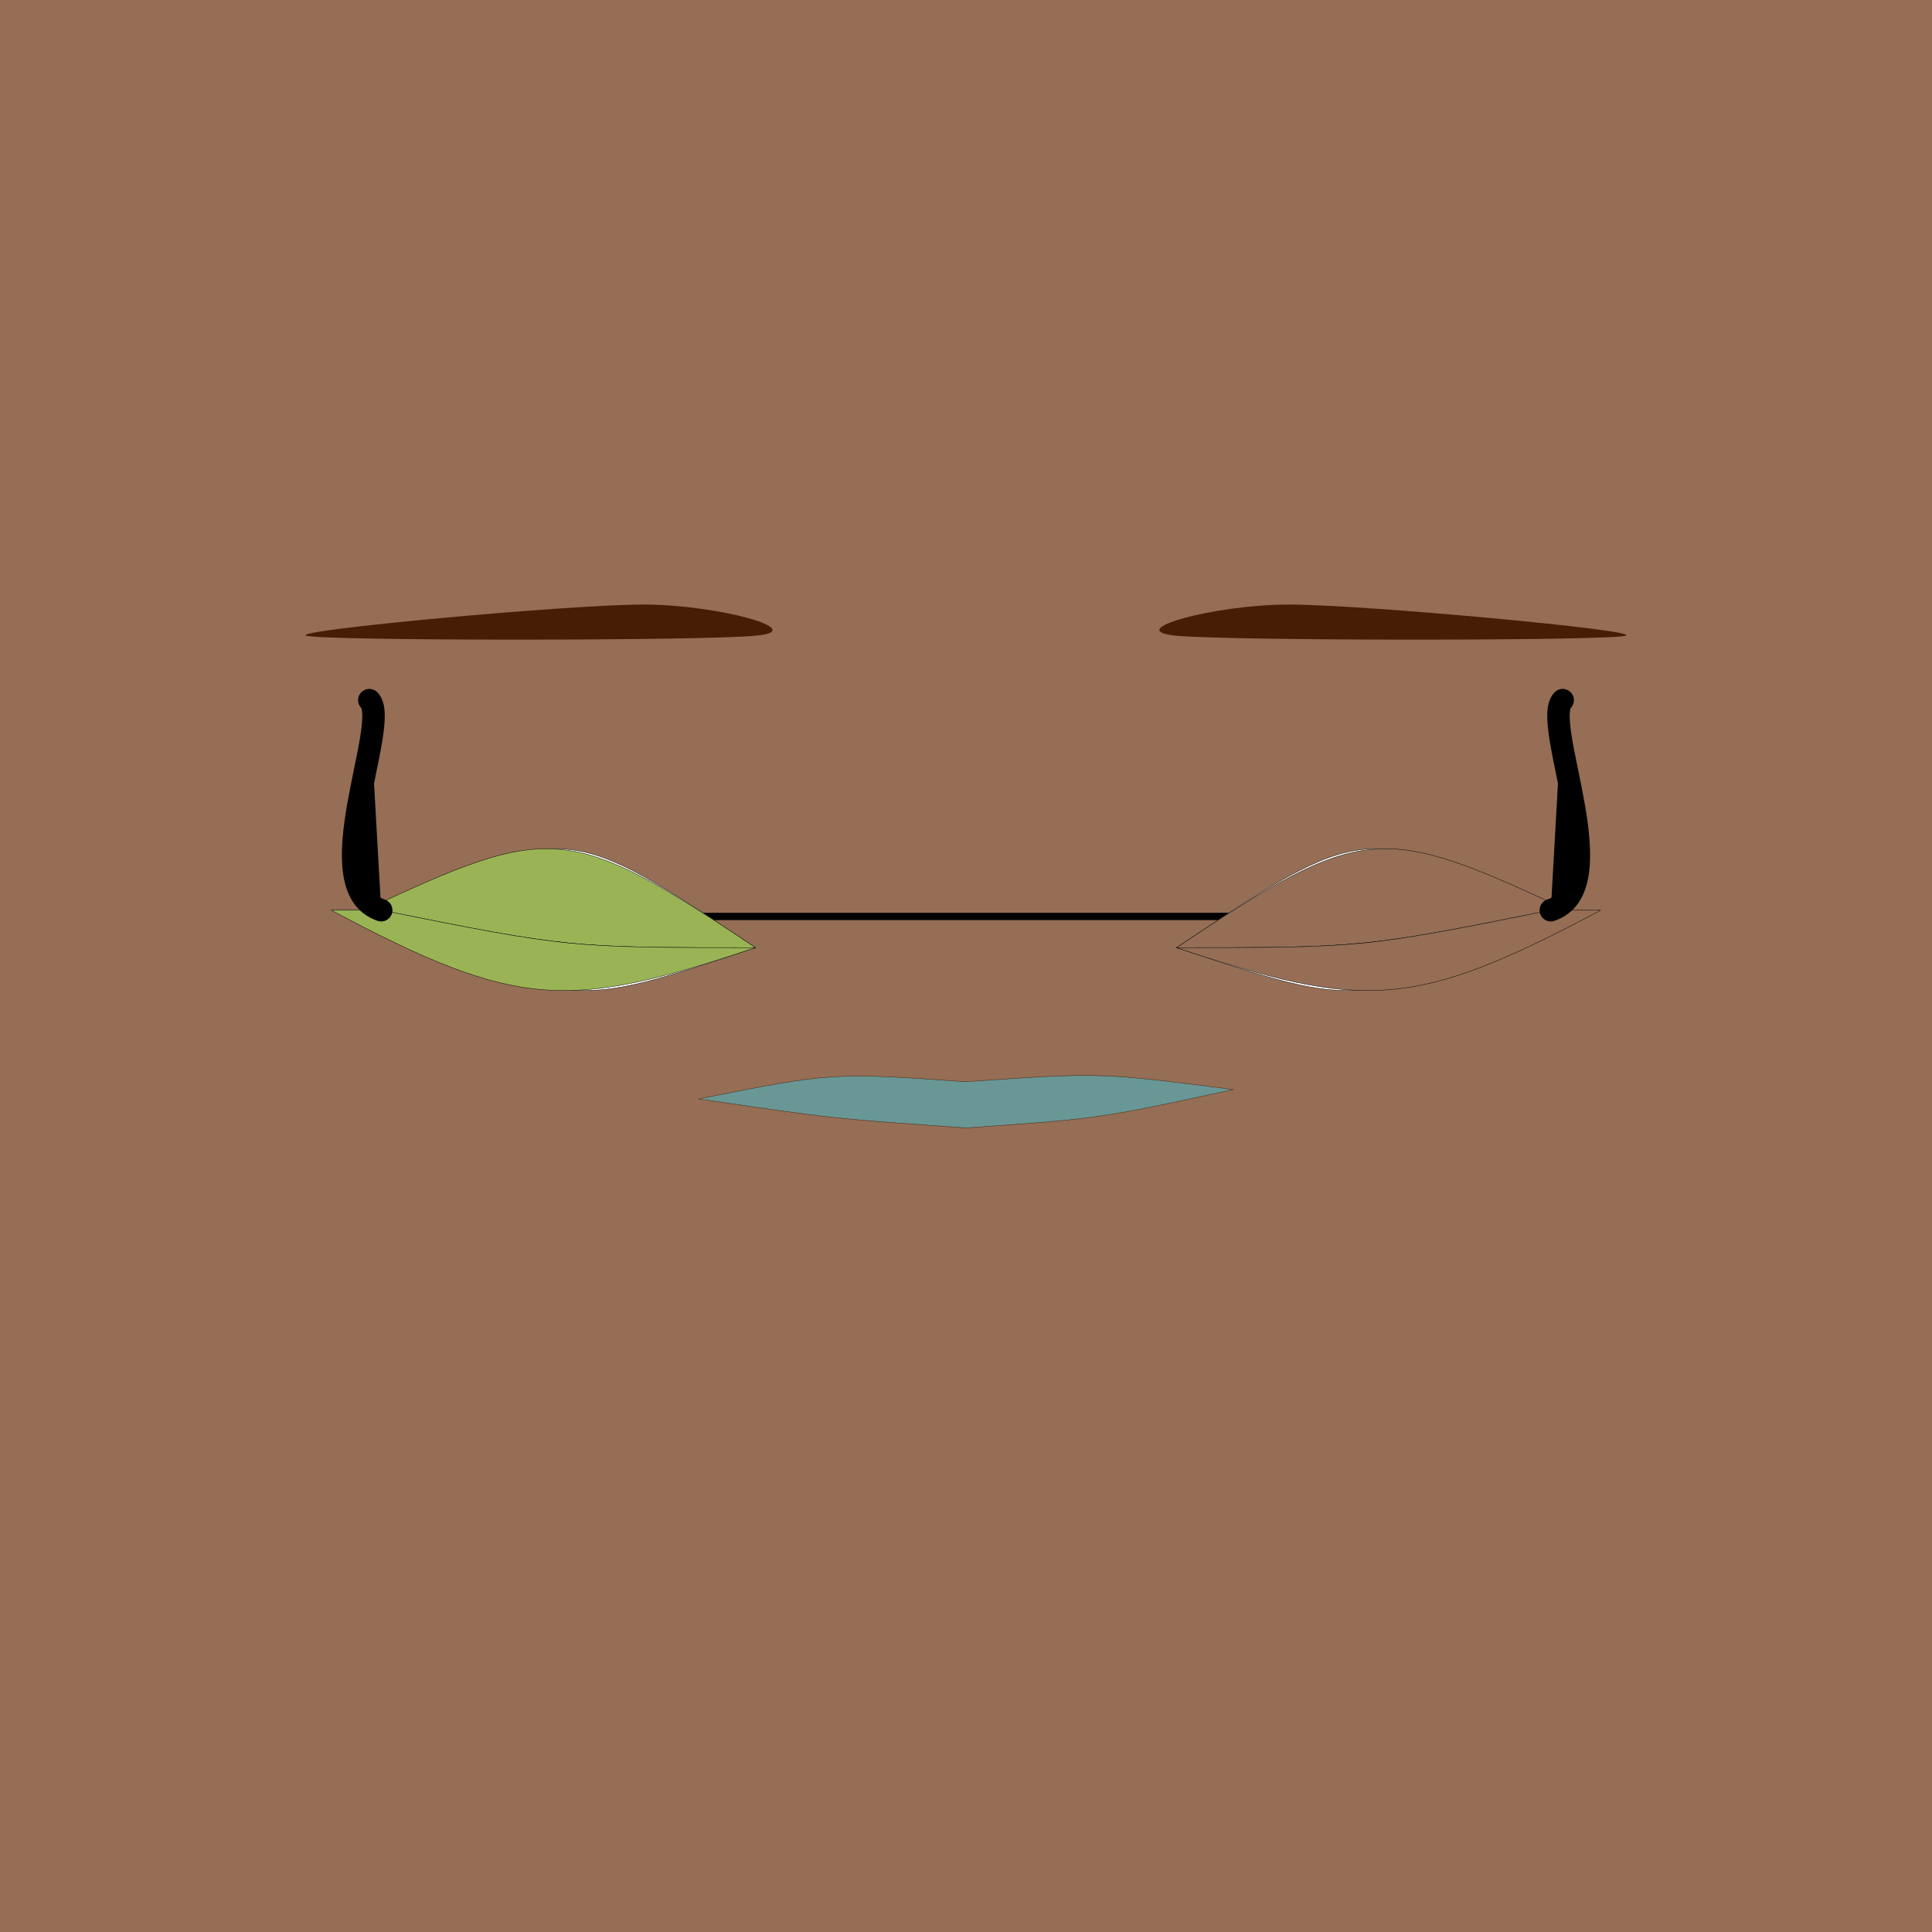
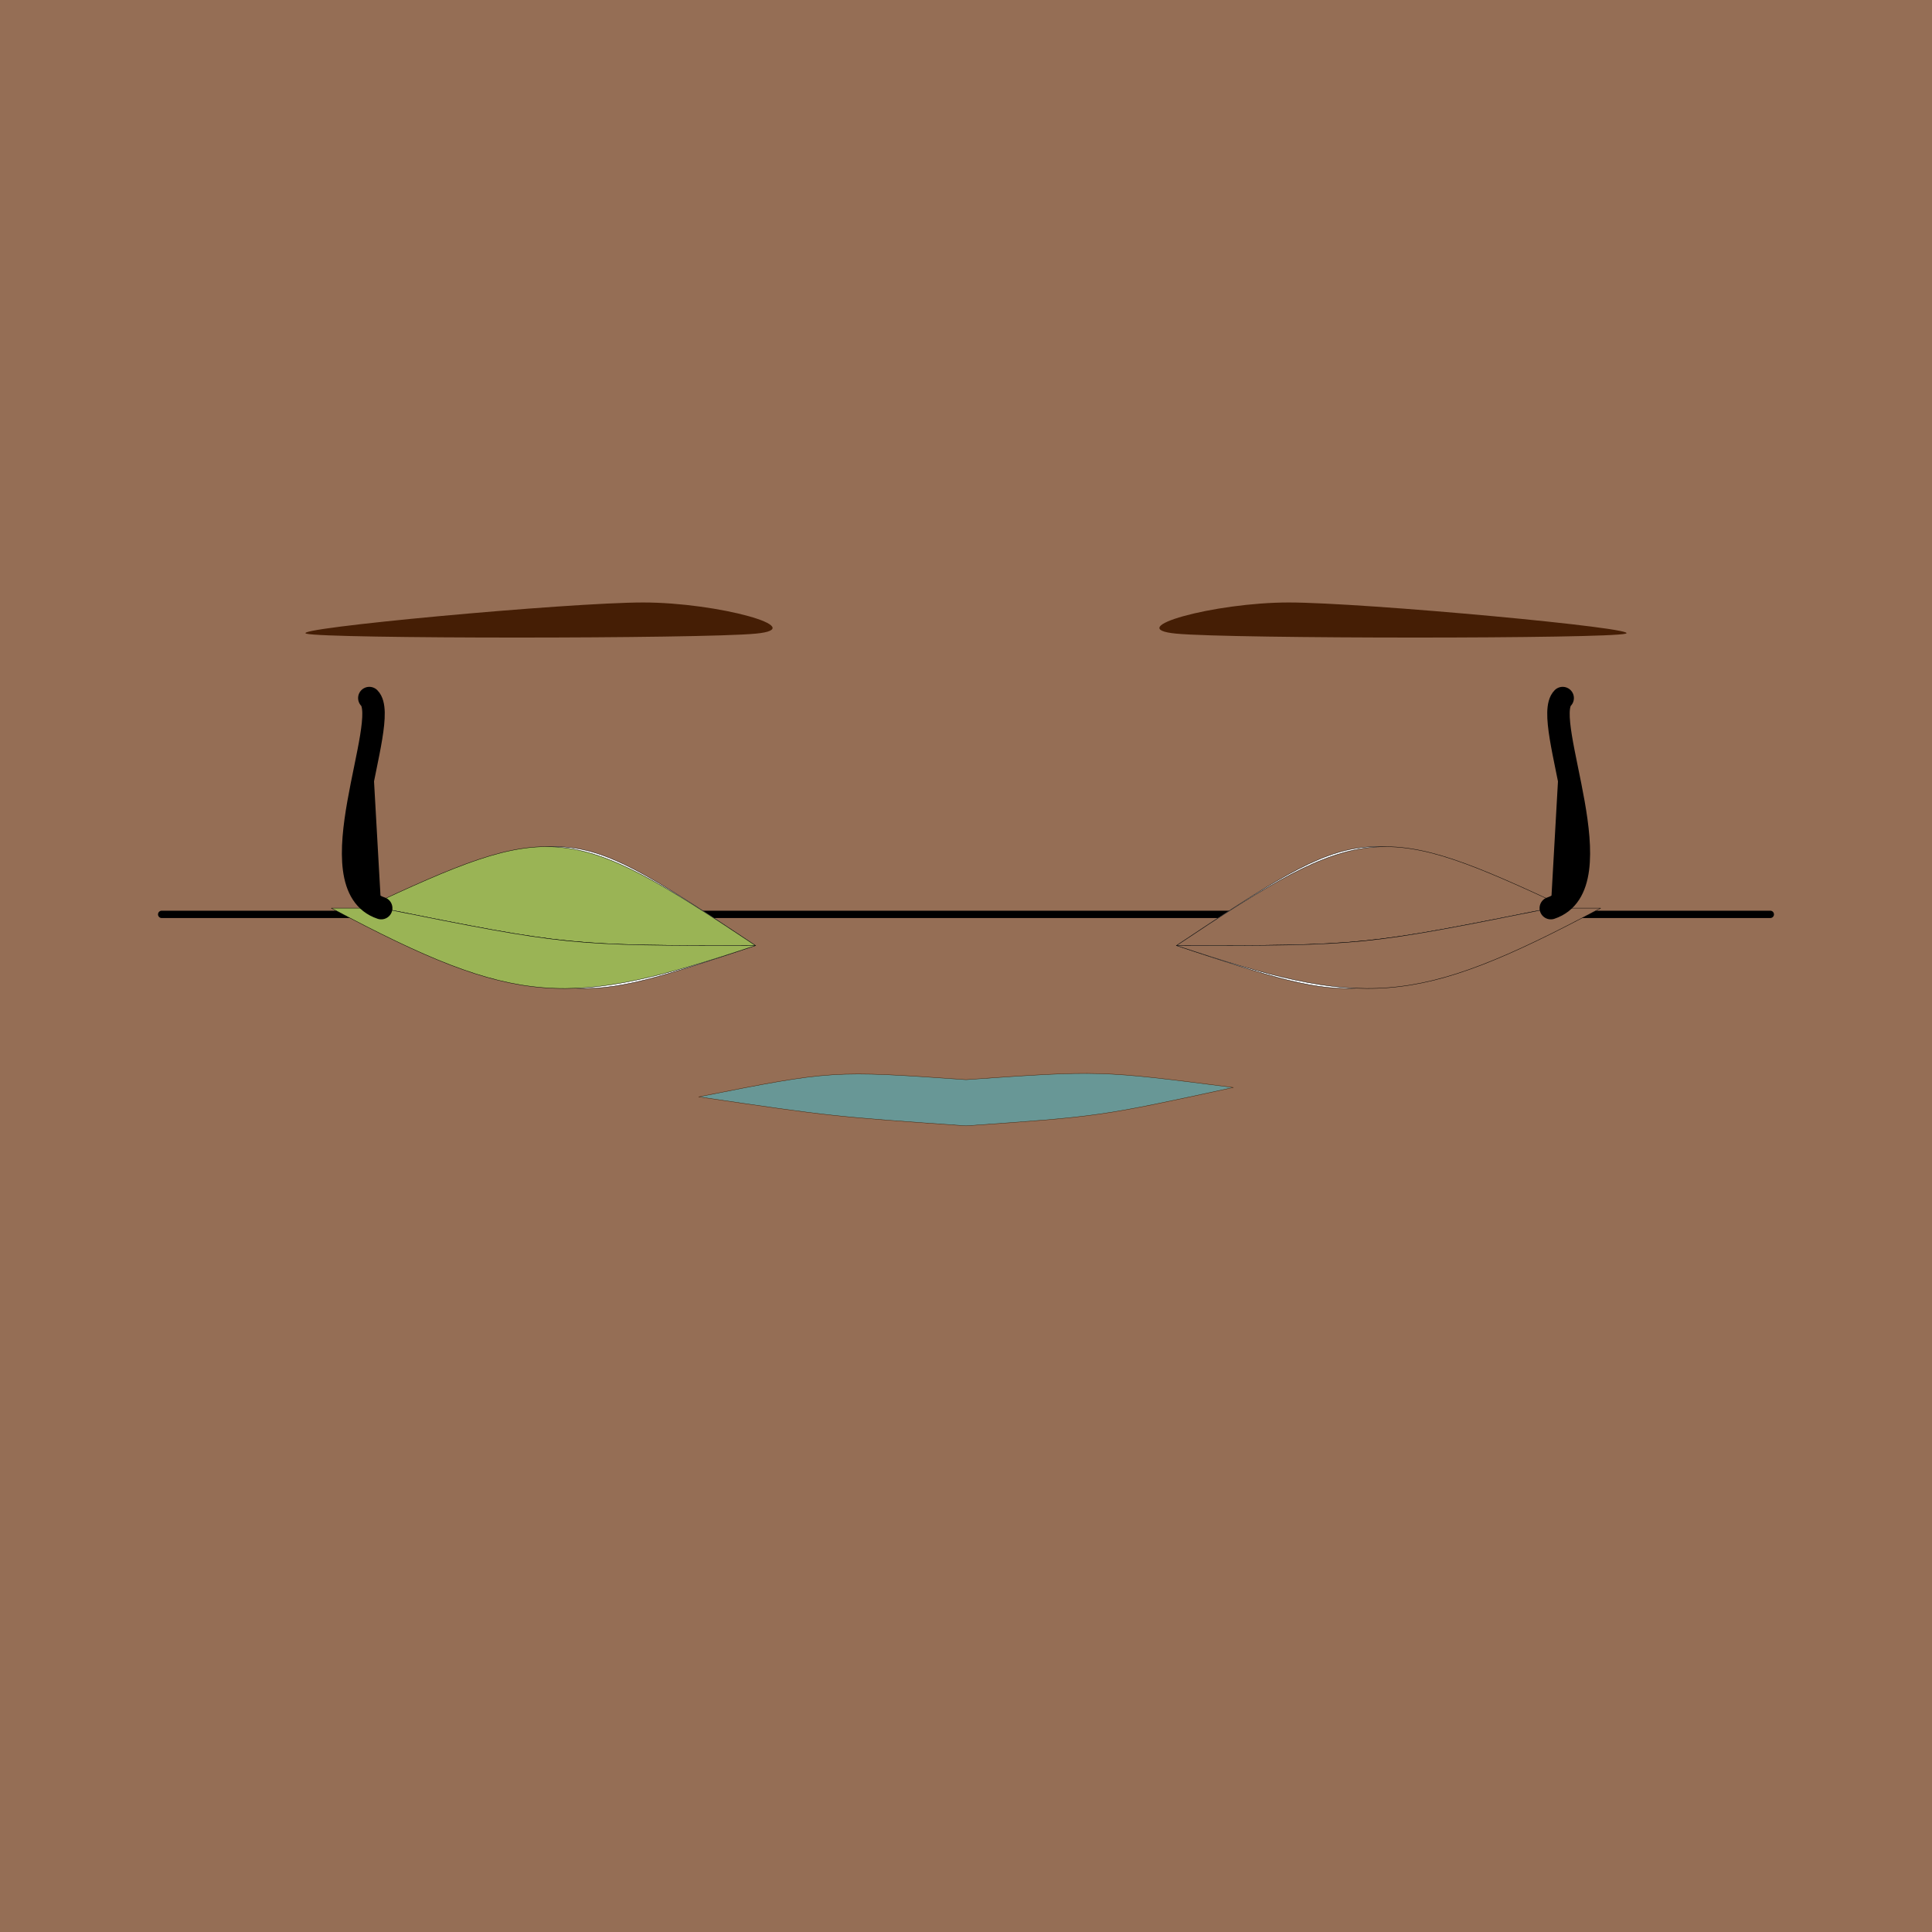
<svg xmlns="http://www.w3.org/2000/svg" viewBox="0 0 10000 10000">
  <rect width="10000" height="10000" fill="#956e55" />
-   <g transform="translate(156.88,-3174.6) scale(0.968623, 0.968623)">
+   <g transform="translate(156.88,-3516.63) scale(0.968623, 0.968623)">
    <defs>
      <mask id="av-pattern">
        <g>
          <g transform="translate(-3000, -15500)">
            <g transform="scale(0.000002 0.000002) rotate(360 2190192399.8 2190192399.8)">
              <path d="m350.08 19.48c15.52 17.74 16.17 17.74 65.53 0 49.36-17.75 49.21-17.93-15.67-17.93-64.87 0-65.37 0.18-49.86 17.93m-202.18 21.11c40.97 36.28 41.57 36.28 59.86 0 18.3-36.28 17.88-36.64-41.38-36.64-59.27 0-59.45 0.36-18.48 36.64m188.82 15.03c16.73-19.49 16.72-19.85-0.86-36.11-17.58-16.27-17.75-16.07-16.89 19.68 0.85 35.75 1.03 35.92 17.75 16.43m-57.15-14.85c21.88-36.43 21.76-36.8-11.87-36.8s-33.85 0.37-22.11 36.8c11.75 36.44 12.09 36.44 33.98 0m72.75 36.68c15.09-3.58 15.22-3.78 13.17-20.07s-2.2-16.25-15.24 3.62c-13.04 19.88-13.02 20.04 2.07 16.45m136.02-48.73c-6.22-25.12-6.8-25.1-57.78 2.08-50.98 27.17-50.91 27.42 6.29 25.37s57.72-2.32 51.49-27.45m-397.04 51.08c35.93 9.31 35.99 8.98 5.9-33.01-30.08-42-30.45-42.09-36.28-9.41-5.84 32.68-5.54 33.1 30.38 42.42m264.04 35.39c14.89 29.22 15.06 29.19 17.59-3.09 2.52-32.29 2.37-32.59-15.04-29.52-17.41 3.06-17.43 3.39-2.55 32.61m-281.25 13.91c7 34.97 7.26 35.03 26.5 5.3s19.16-30.09-7.07-35.33c-26.23-5.25-26.43-4.95-19.43 30.03m367.13-8.55c52.22-31.63 52.21-31.98-0.72-34.87-52.93-2.9-53.46-2.58-52.75 31.94 0.71 34.53 1.25 34.56 53.47 2.93m-412.78-38.57c10.02-29.2 10.01-29.73-1.38-53.46-11.38-23.73-11.49-23.44-10.12 29.49 1.37 52.92 1.48 53.16 11.5 23.97m28.36 64.53c18.48 24.62 18.56 24.4 7.57-22.51s-11.18-47.16-18.66-24.87c-7.49 22.28-7.38 22.76 11.09 47.38m263.1 1.07c39.51-4.8 39.6-5.1 8.77-30.18-30.82-25.09-31.22-25.04-39.9 4.84-8.69 29.89-8.37 30.14 31.13 25.34m-87.69-3.94c37.8-16.81 37.84-17.19 3.62-37.56-34.21-20.37-34.59-20.2-38.18 16.98-3.58 37.19-3.24 37.39 34.56 20.58m-188.11 51.41c23.4-13.95 23.39-14.4-0.75-44.4s-24.38-29.86-23.63 14.1c0.74 43.96 0.98 44.26 24.38 30.3m119.12-55.91c-11.86-41.71-12.33-41.76-46.46-4.73-34.14 37.02-34.02 37.44 11.99 42.13 46 4.68 46.34 4.3 34.47-37.4m149.59 49.42c23.83 20.94 24.24 20.86 40.73-8.05 16.48-28.91 16.24-29.13-24.08-21.15-40.32 7.97-40.48 8.26-16.65 29.2m-53.99 14c14.89-42.55 14.61-42.81-28.44-25.79-43.04 17.03-43.19 17.46-15.04 42.98 28.16 25.53 28.59 25.36 43.48-17.19m148.67 6.15c5.18 45.96 5.65 45.9 46.94-6.43 41.29-52.34 41.24-52.8-5.23-46.43s-46.88 6.9-41.71 52.86m-33.64 40.9c31.67 13.9 31.92 13.54 25.22-35.42-6.71-48.96-7.03-49.1-31.99-14.04-24.97 35.06-24.9 35.55 6.77 49.46m-64.99-28.02c15.58 41.6 15.79 41.77 21.42 17.64s5.48-24.55-15.73-42.02c-21.21-17.46-21.27-17.22-5.69 24.38m-36.92 40.3c23.84 12.5 24.03 12.13 18.55-37.57-5.47-49.69-5.71-49.82-24.08-12.62-18.37 37.19-18.32 37.7 5.53 50.19m223.92-33.1c0-44.76-0.38-44.72-38.24 4.14-37.87 48.86-37.87 49.31 0 45.22 37.86-4.1 38.24-4.59 38.24-49.36m-331.98 22.68c5.57-27.47 5.1-27.85-47.58-38.03-52.67-10.17-52.72-9.9-5.62 27.75 47.1 37.64 47.63 37.75 53.2 10.28m-100.14 10.97c7.25 24.96 7.75 25.25 49.67 29.19s41.85 3.68-7.32-25.21c-49.17-28.9-49.6-28.94-42.35-3.98m-30.74 52.85c29.75-22.06 29.86-22.64 10.49-57.67-19.37-35.02-19.67-34.8-30.05 22.29-10.38 57.08-10.19 57.43 19.56 35.38m181.29-1.38c41.06-44.86 41.07-45.29 0.31-43.05-40.76 2.25-41.17 2.7-41.47 45.31-0.31 42.61 0.1 42.59 41.16-2.26m148.52-2.03c47.67-21.69 47.71-22 4.01-31.03s-44.18-8.82-48.15 21.91c-3.97 30.72-3.53 30.81 44.14 9.12m-209.23 25.93c-0.27-26.37-0.67-26.62-39.85-25.05-39.19 1.58-39.18 1.84 0.27 26.64 39.46 24.8 39.85 24.78 39.58-1.59m342.67-3.55c0-54.17-0.31-54.44-30.48-27.46-30.18 26.98-30.18 27.53 0 54.72 30.17 27.18 30.48 26.91 30.48-27.26m-266.09 44.34c44.42 15.85 44.94 15.59 52.61-25.83s7.22-41.58-44.86-16.01-52.16 25.99-7.75 41.84m-181.86-31.03c15.11-24.12 14.96-24.23-14.97-11.28-29.93 12.96-30.09 13.2-15.26 24.37 14.82 11.16 15.12 11.03 30.23-13.09m300.5 3.08c22.38 11.8 22.86 11.71 48.17-9.22 25.3-20.92 25.07-21.04-22.61-11.92-47.68 9.13-47.93 9.34-25.56 21.14m-245.01 13.01c38.86 12.6 38.93 12.51 7.08-8.85-31.85-21.35-32.25-21.48-39.25-12.72-7.01 8.77-6.69 8.98 32.17 21.57m-8.48 34.82c33.39-4.32 33.33-4.52-5.97-19.39-39.3-14.88-39.63-14.84-33.73 4.37 5.9 19.2 6.3 19.35 39.7 15.02m199.03 31.2c15.23 30.86 15.51 30.64 27.76-22 12.26-52.65 12.1-52.96-15.38-31.18-27.49 21.78-27.61 22.31-12.38 53.18m50.23 9.33c31.43-25.65 31.7-26.13 27.89-48.17s-4.13-21.78-31.74 25.91c-27.61 47.68-27.57 47.9 3.85 22.26m70-66.19c17.37-30.11 17.29-30.31-7.56-20.43-24.85 9.87-25.03 10.18-17.55 30.41 7.49 20.23 7.74 20.13 25.11-9.98m-385.29 71.97c27.16-39.7 27.23-40.29 7.48-58.17s-20.02-17.48-27.44 40.1c-7.41 57.58-7.21 57.77 19.96 18.07m454.25 0.97c13.09-48.1 12.89-48.67-20.21-56.98-33.1-8.3-33.23-7.82-13.22 48.59 20.01 56.4 20.35 56.49 33.43 8.39m-107.29 44c59.98 6.69 60.38 6.33 39.21-36.45-21.16-42.78-21.76-42.85-60.59-6.76-38.82 36.08-38.61 36.51 21.38 43.21m-120.07-21.25c33.64-26.29 33.45-26.91-19.31-62.05-52.75-35.13-53.09-34.86-33.98 26.56s19.64 61.78 53.29 35.49m-82.12 24.52c40.04 0 40.08-0.51 4.42-51.05-35.67-50.55-36.07-50.55-40.44 0-4.37 50.54-4.01 51.05 36.02 51.05m-66.35-39.47c-18.11-42.87-18.71-42.88-60.48-1.92-41.76 40.97-41.58 41.41 18.29 43.3 59.88 1.89 60.3 1.48 42.19-41.38" fill="#efefef" />
            </g>
          </g>
        </g>
      </mask>
      <radialGradient id="av-gradox" cx="50%" cy="50%" r="50%" fx="50%" fy="50%" spreadMethod="pad">
        <stop offset="89%" stop-color="#212121" />
        <stop offset="100%" stop-color="#0d0d0d" />
      </radialGradient>
      <filter id="av-light">
        <feDiffuseLighting in="SourceGraphic" result="light" lighting-color="white">
-           <fePointLight x="5000" y="8174.6" z="476.19" />
+           <fePointLight x="5000" y="8516.63" z="476.19" />
        </feDiffuseLighting>
        <feComposite in="SourceGraphic" in2="light" operator="arithmetic" k1="0.9" k2="1.1" k3="0" k4="0" />
      </filter>
-       <path id="av-bp" d="M8174.6,8174.6C6587.3 8174.6, 3412.7 8174.6, 1825.4 8174.6C238.09 8174.6, 238.09 8174.6, 1825.4 8174.6C3412.7 8174.6, 6587.3 8174.6, 8174.6 8174.6C9761.91 8174.6, 9761.91 8174.6, 8174.6 8174.6" />
+       <path id="av-bp" d="M8516.64,8516.63C6758.31 8516.63, 3241.69 8516.63, 1483.36 8516.63C-274.96 8516.63, 1483.36 8516.63, 1483.36 8516.63C1483.36 8516.63, 1483.36 8516.63, 1483.36 8516.63C1483.36 8516.63, 1483.36 8516.63, 1483.36 8516.63C1483.36 8516.63, 1483.36 8516.63, 1483.36 8516.63C1483.36 8516.63, -274.96 8516.63, 1483.36 8516.63C3241.69 8516.63, 6758.31 8516.63, 8516.64 8516.63C10274.96 8516.63, 8516.64 8516.63, 8516.64 8516.63C8516.64 8516.63, 8516.64 8516.63, 8516.64 8516.63C8516.64 8516.63, 8516.64 8516.63, 8516.64 8516.63C8516.64 8516.63, 8516.64 8516.63, 8516.64 8516.63C8516.64 8516.63, 10274.96 8516.63, 8516.64 8516.63" />
    </defs>
    <use href="#av-bp" stroke-width="39.22" stroke="#000000" fill="#212121" />
    <g filter="url(#av-light)">
      <use href="#av-bp" fill="#212121" />
      <use href="#av-bp" fill="url(#av-gradox)" />
      <use href="#av-bp" fill="#689796" mask="url(#av-pattern)" />
    </g>
    <g id="av-face">
      <defs>
        <clipPath id="av-eye-left-clip">
-           <path d="M1875 8141.26 C2875 7674.6,2874.99 7674.6,3874.99 8341.26 C2874.99 8674.6,2875 8674.6,1875 8141.26 Z" />
+           <path d="M1875 8483.29 C2875 8016.63,2874.99 8016.63,3874.99 8683.29 C2874.99 9016.63,2875 9016.63,1875 8483.29 Z" />
        </clipPath>
        <clipPath id="av-eye-right-clip">
-           <path d="M8125 8141.26 C7125 7674.6,7125.01 7674.6,6125.01 8341.26 C7125.01 8674.6,7125 8674.6,8125 8141.26 Z" />
+           <path d="M8125 8483.29 C7125 8016.63,7125.01 8016.63,6125.01 8683.29 C7125.01 9016.63,7125 9016.63,8125 8483.29 Z" />
        </clipPath>
        <filter id="av-eye-noise">
          <feTurbulence type="fractalNoise" stitchTiles="stitch" baseFrequency="0.1 0.1" numOctaves="5" seed="255" result="warp" />
          <feDisplacementMap xChannelSelector="R" yChannelSelector="G" scale="500" in="SourceGraphic" in2="warp" />
        </filter>
      </defs>
      <g id="av-mouth" data-family="7">
-         <path d="M3571.42 9149.6 C4285.71 9007.93,4285.71 9007.93,5000 9057.93 C5714.29 9007.93,5714.29 9007.93,6428.58 9099.6 C5714.29 9254.6,5714.29 9254.6,5000 9304.6 C4285.71 9254.6,4285.71 9254.6,3571.42 9149.6 Z" fill="#689796" stroke="#451e05" stroke-width="1.96" stroke-linejoin="round" />
+         <path d="M3571.42 9491.63 C4285.71 9349.96,4285.71 9349.96,5000 9399.96 C5714.29 9349.96,5714.29 9349.96,6428.58 9441.63 C5714.29 9596.63,5714.29 9596.63,5000 9646.63 C4285.71 9596.63,4285.71 9596.63,3571.42 9491.63 Z" fill="#689796" stroke="#451e05" stroke-width="1.96" stroke-linejoin="round" />
      </g>
-       <g id="av-eye-left" transform="rotate(0,2875,8174.6)">
-         <path class="av-eyeball" d="M1875 8141.26 C2875 7674.6,2874.99 7674.6,3874.99 8341.26 C2874.99 8674.6,2875 8674.6,1875 8141.26 Z" fill="#ffffff" stroke="#000000" stroke-width="1.96" />
+       <g id="av-eye-left" transform="rotate(0,2875,8516.63)">
+         <path class="av-eyeball" d="M1875 8483.29 C2875 8016.63,2874.99 8016.63,3874.99 8683.29 C2874.99 9016.63,2875 9016.63,1875 8483.29 Z" fill="#ffffff" stroke="#000000" stroke-width="1.96" />
        <g clip-path="url(#av-eye-left-clip)">
-           <circle class="av-iris" cx="2875" cy="8174.6" r="250" fill="#878787" stroke="#000000" stroke-width="0.8" />
-           <ellipse class="av-iris-shade" cx="2875" cy="8174.6" rx="150" ry="125" fill="#000000" opacity="1" filter="url(#av-eye-noise)" />
-           <circle class="av-pupil" cx="2875" cy="8174.6" r="150" fill="#000000" />
-           <circle class="av-highlight" cx="2825" cy="8124.6" r="20.83" fill="#ffffff" opacity="0.9" />
-           <circle class="av-highlight" cx="2916.67" cy="8216.27" r="13.16" fill="#9ab455" opacity="0.3" />
-           <circle class="av-highlight" cx="2925" cy="8224.6" r="8.93" fill="#ffffff" opacity="0.8" />
+           <circle class="av-iris" cx="2875" cy="8516.63" r="250" fill="#878787" stroke="#000000" stroke-width="0.8" />
+           <ellipse class="av-iris-shade" cx="2875" cy="8516.63" rx="150" ry="125" fill="#000000" opacity="1" filter="url(#av-eye-noise)" />
+           <circle class="av-pupil" cx="2875" cy="8516.63" r="150" fill="#000000" />
+           <circle class="av-highlight" cx="2825" cy="8466.63" r="20.83" fill="#ffffff" opacity="0.9" />
+           <circle class="av-highlight" cx="2916.67" cy="8558.3" r="13.16" fill="#9ab455" opacity="0.3" />
+           <circle class="av-highlight" cx="2925" cy="8566.63" r="8.93" fill="#ffffff" opacity="0.8" />
        </g>
-         <path class="av-upper-lid" d="M1786.11 8141.26 C2786.11 7674.6,2874.99 7674.6,3874.99 8341.26 C2874.99 8341.26,2875 8341.26,1875 8141.26 Z" fill="#9ab455" stroke="#000000" stroke-width="1.96" />
-         <path class="av-lower-lid" d="M1608.32 8141.26 C2608.32 8674.6,2874.99 8674.6,3874.99 8341.26 C2874.99 8341.26,2875 8341.26,1875 8141.26 Z" fill="#9ab455" stroke="#000000" stroke-width="1.96" />
-         <path class="av-lash" d="M1875 8141.26 C1515 8021.26, 1931.6 7138.76, 1811.6 7018.76" stroke="#000000" stroke-width="120" stroke-linecap="round" fill="#000000" />
+         <path class="av-upper-lid" d="M1786.11 8483.29 C2786.11 8016.63,2874.99 8016.63,3874.99 8683.29 C2874.99 8683.29,2875 8683.29,1875 8483.29 Z" fill="#9ab455" stroke="#000000" stroke-width="1.96" />
+         <path class="av-lower-lid" d="M1608.32 8483.29 C2608.32 9016.63,2874.99 9016.63,3874.99 8683.29 C2874.99 8683.29,2875 8683.29,1875 8483.29 Z" fill="#9ab455" stroke="#000000" stroke-width="1.96" />
+         <path class="av-lash" d="M1875 8483.29 C1515 8363.29, 1931.6 7480.79, 1811.6 7360.79" stroke="#000000" stroke-width="120" stroke-linecap="round" fill="#000000" />
      </g>
-       <g id="av-eye-right" transform="rotate(0,7125,8174.6)">
-         <path class="av-eyeball" d="M8125 8141.26 C7125 7674.6,7125.01 7674.6,6125.01 8341.26 C7125.01 8674.6,7125 8674.6,8125 8141.26 Z" fill="#ffffff" stroke="#000000" stroke-width="1.96" />
+       <g id="av-eye-right" transform="rotate(0,7125,8516.63)">
+         <path class="av-eyeball" d="M8125 8483.29 C7125 8016.63,7125.01 8016.63,6125.01 8683.29 C7125.01 9016.63,7125 9016.63,8125 8483.29 Z" fill="#ffffff" stroke="#000000" stroke-width="1.96" />
        <g clip-path="url(#av-eye-right-clip)">
-           <circle class="av-iris" cx="7125" cy="8174.6" r="250" fill="#737373" stroke="#000000" stroke-width="0.8" />
-           <ellipse class="av-iris-shade" cx="7125" cy="8174.6" rx="150" ry="125" fill="#000000" opacity="1" filter="url(#av-eye-noise)" />
-           <circle class="av-pupil" cx="7125" cy="8174.6" r="150" fill="#000000" />
-           <circle class="av-highlight" cx="7075" cy="8124.6" r="20.83" fill="#ffffff" opacity="0.9" />
-           <circle class="av-highlight" cx="7166.67" cy="8216.27" r="13.16" fill="#9ab455" opacity="0.3" />
-           <circle class="av-highlight" cx="7175" cy="8224.6" r="8.93" fill="#ffffff" opacity="0.8" />
+           <circle class="av-iris" cx="7125" cy="8516.63" r="250" fill="#737373" stroke="#000000" stroke-width="0.8" />
+           <ellipse class="av-iris-shade" cx="7125" cy="8516.63" rx="150" ry="125" fill="#000000" opacity="1" filter="url(#av-eye-noise)" />
+           <circle class="av-pupil" cx="7125" cy="8516.63" r="150" fill="#000000" />
+           <circle class="av-highlight" cx="7075" cy="8466.63" r="20.83" fill="#ffffff" opacity="0.9" />
+           <circle class="av-highlight" cx="7166.67" cy="8558.3" r="13.16" fill="#9ab455" opacity="0.3" />
+           <circle class="av-highlight" cx="7175" cy="8566.63" r="8.93" fill="#ffffff" opacity="0.8" />
        </g>
-         <path class="av-upper-lid" d="M8213.89 8141.26 C7213.89 7674.6,7125.01 7674.6,6125.01 8341.26 C7125.01 8341.26,7125 8341.26,8125 8141.26 Z" fill="#956e55" stroke="#000000" stroke-width="1.96" />
-         <path class="av-lower-lid" d="M8391.68 8141.26 C7391.68 8674.6,7125.01 8674.6,6125.01 8341.26 C7125.01 8341.26,7125 8341.26,8125 8141.26 Z" fill="#956e55" stroke="#000000" stroke-width="1.96" />
-         <path class="av-lash" d="M8125 8141.26 C8485 8021.26, 8068.4 7138.76, 8188.4 7018.76" stroke="#000000" stroke-width="120" stroke-linecap="round" fill="#000000" />
+         <path class="av-upper-lid" d="M8213.89 8483.29 C7213.89 8016.63,7125.01 8016.63,6125.01 8683.29 C7125.01 8683.29,7125 8683.29,8125 8483.29 Z" fill="#956e55" stroke="#000000" stroke-width="1.96" />
+         <path class="av-lower-lid" d="M8391.68 8483.29 C7391.68 9016.63,7125.01 9016.63,6125.01 8683.29 C7125.01 8683.29,7125 8683.29,8125 8483.29 Z" fill="#956e55" stroke="#000000" stroke-width="1.96" />
+         <path class="av-lash" d="M8125 8483.29 C8485 8363.29, 8068.4 7480.79, 8188.4 7360.79" stroke="#000000" stroke-width="120" stroke-linecap="round" fill="#000000" />
      </g>
-       <path id="av-brow-left" d="M3875,6674.6C3575 6702.38, 1575 6702.38, 1475 6674.6C1375 6646.82, 2875 6507.94, 3275 6507.94C3675 6507.94, 4175 6646.82, 3875 6674.6" transform="translate(0,0) rotate(0,2675,6591.27)" fill="#451e05" />
-       <path id="av-brow-right" d="M6125,6674.6C6425 6702.38, 8425 6702.38, 8525 6674.6C8625 6646.82, 7125 6507.94, 6725 6507.94C6325 6507.94, 5825 6646.82, 6125 6674.6" transform="translate(0,0) rotate(0,7325,6591.27)" fill="#451e05" />
+       <path id="av-brow-left" d="M3875,7016.63C3575 7044.41, 1575 7044.41, 1475 7016.63C1375 6988.85, 2875 6849.97, 3275 6849.97C3675 6849.97, 4175 6988.85, 3875 7016.63" transform="translate(0,0) rotate(0,2675,6933.3)" fill="#451e05" />
+       <path id="av-brow-right" d="M6125,7016.63C6425 7044.41, 8425 7044.41, 8525 7016.63C8625 6988.85, 7125 6849.97, 6725 6849.97C6325 6849.97, 5825 6988.85, 6125 7016.63" transform="translate(0,0) rotate(0,7325,6933.3)" fill="#451e05" />
    </g>
  </g>
</svg>
